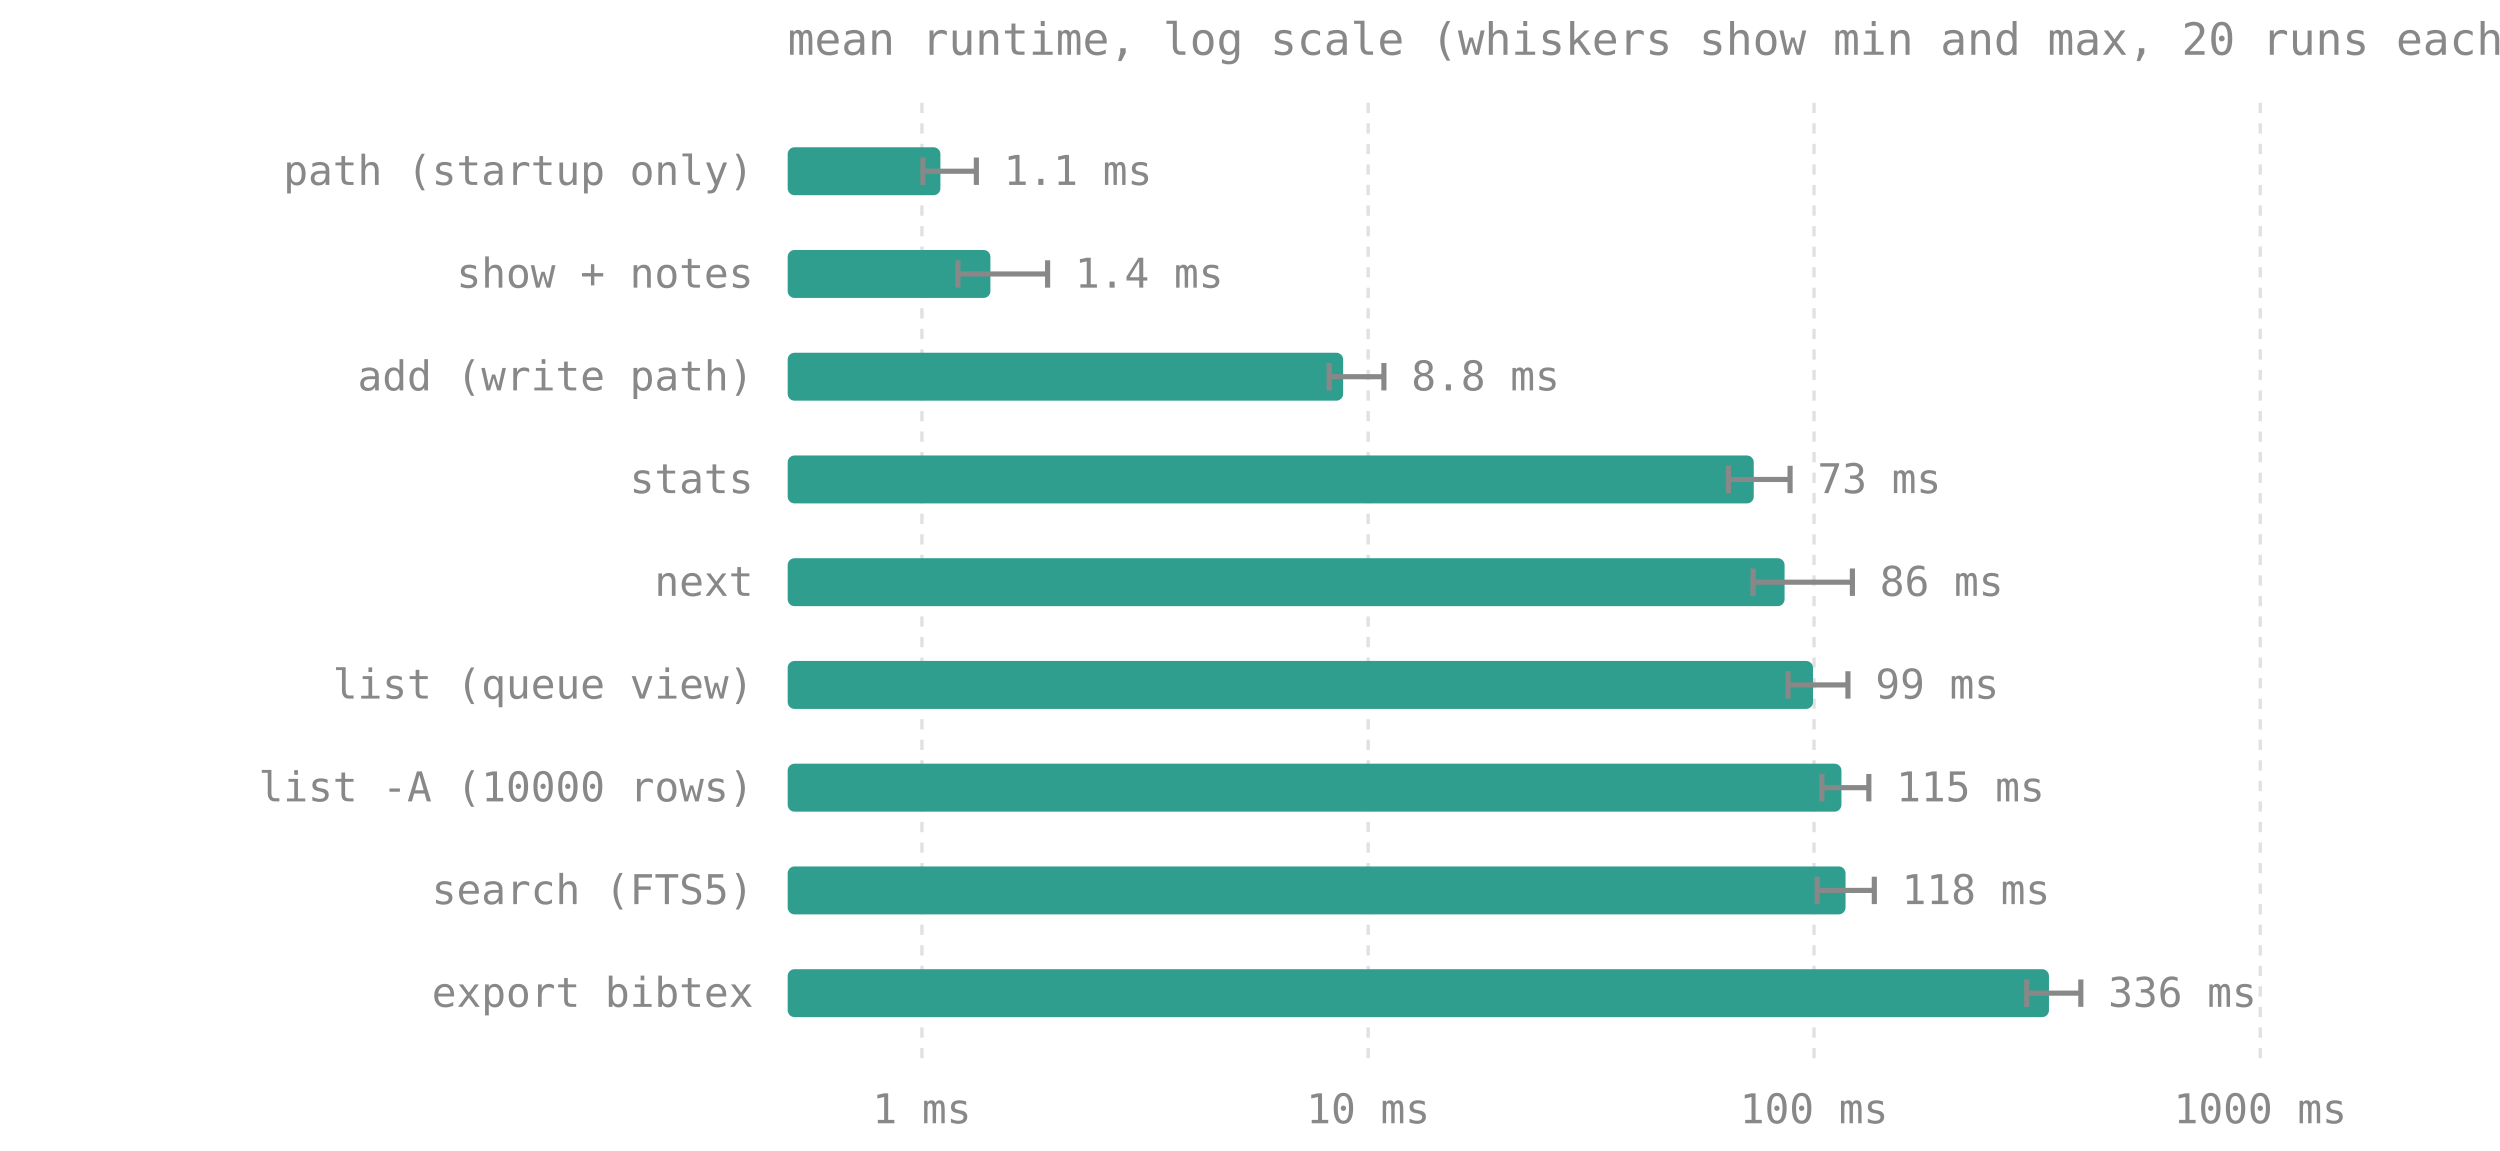
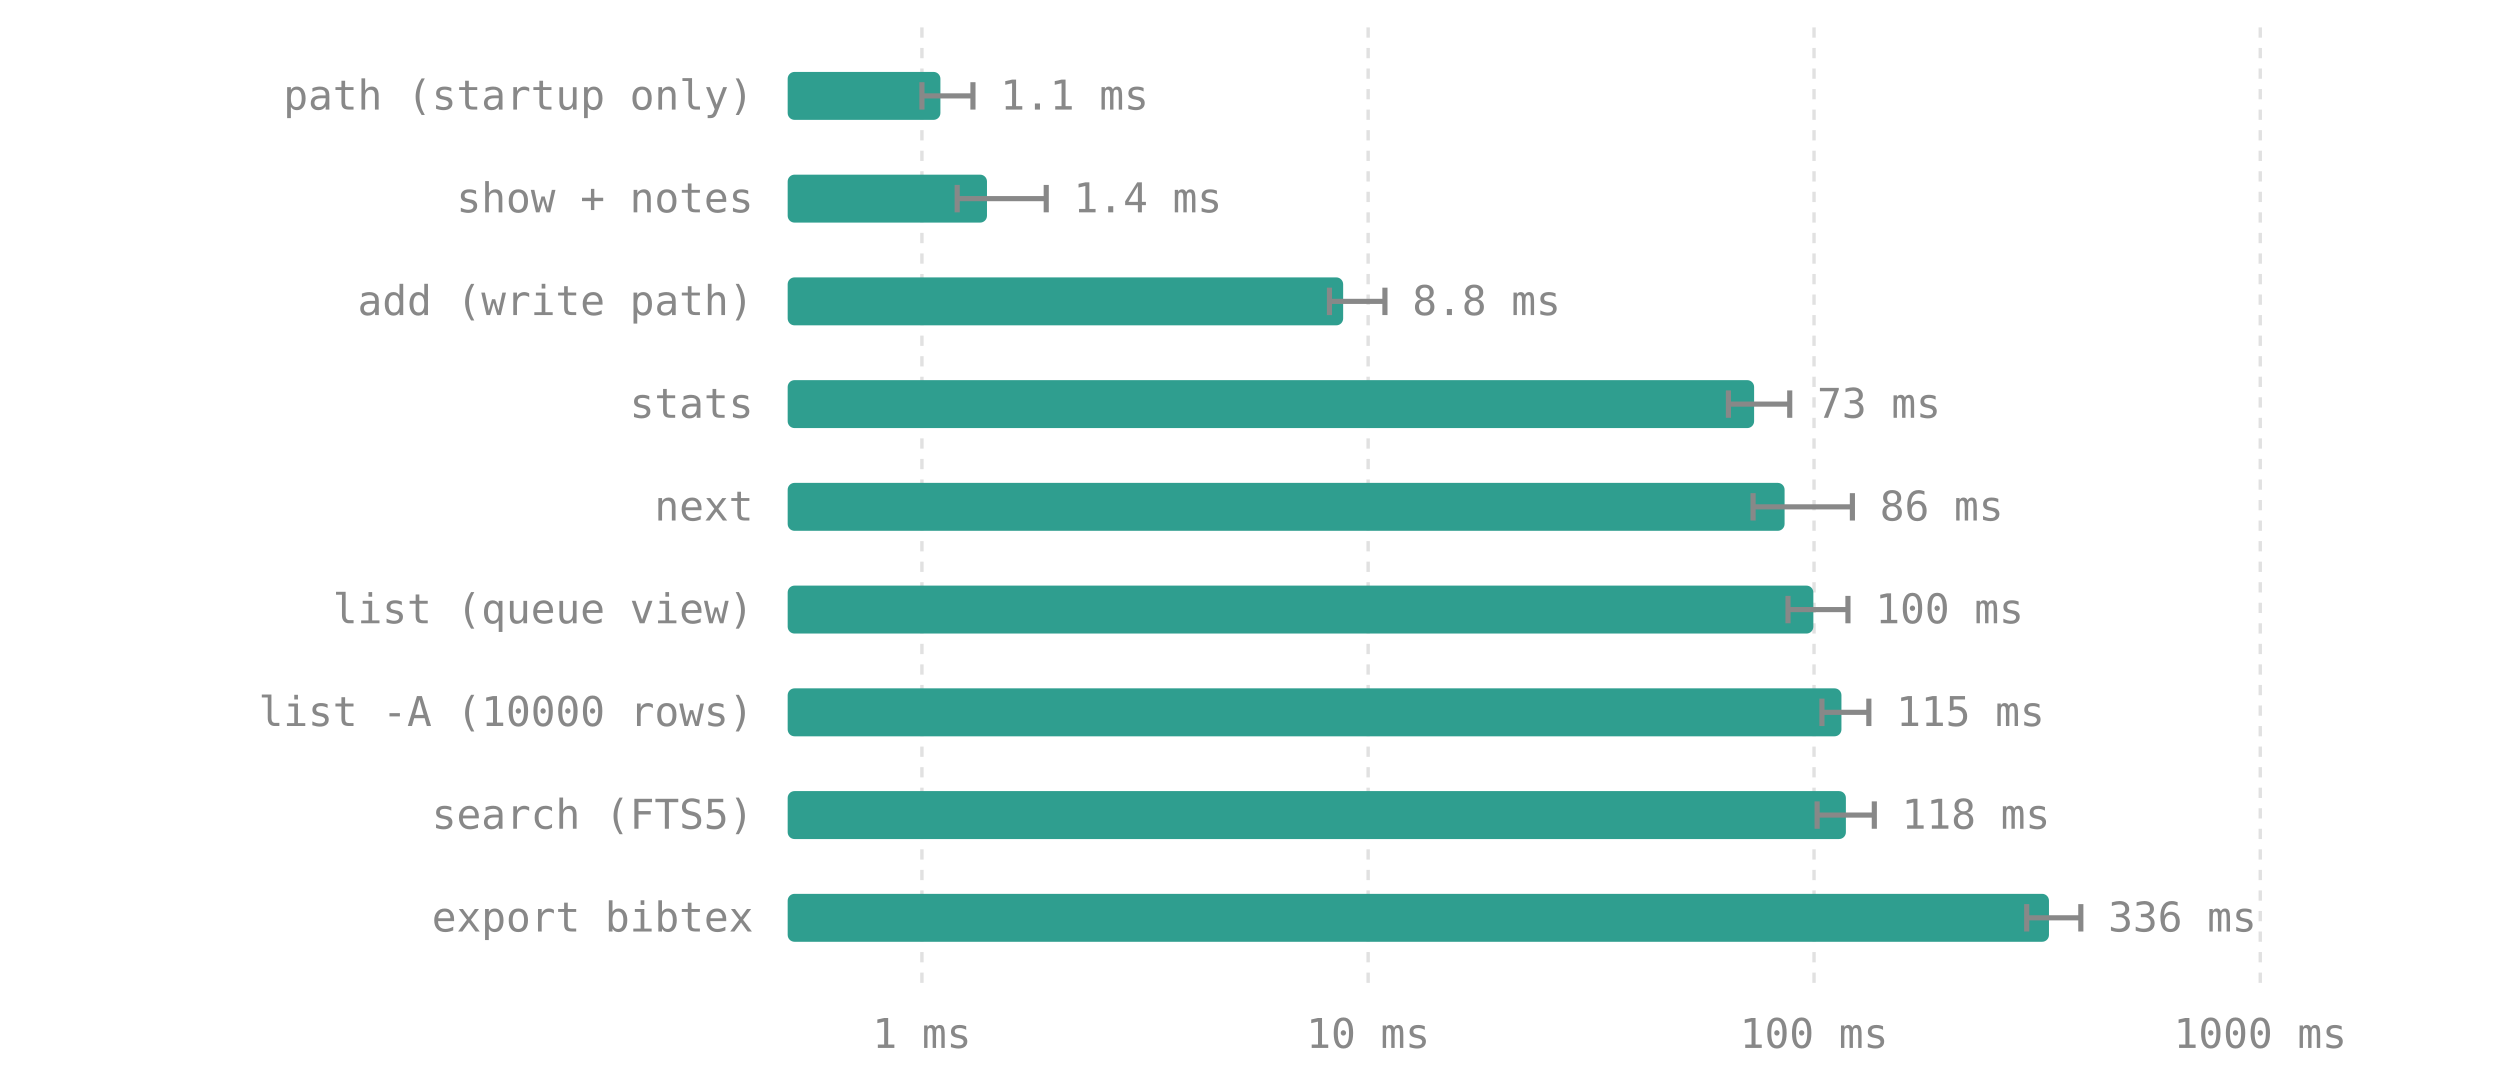
- <svg xmlns="http://www.w3.org/2000/svg" width="730" height="336" viewBox="0 0 730 336" font-family="ui-monospace, SFMono-Regular, Menlo, monospace" font-size="12">
-   <text x="230" y="16" fill="#888" font-size="13">mean runtime, log scale (whiskers show min and max, 20 runs each)</text>
-   <line x1="269.2" y1="30" x2="269.2" y2="312" stroke="#888" stroke-opacity="0.25" stroke-dasharray="3,3" />
-   <text x="269.2" y="328" fill="#888" text-anchor="middle">1 ms</text>
-   <line x1="399.5" y1="30" x2="399.5" y2="312" stroke="#888" stroke-opacity="0.25" stroke-dasharray="3,3" />
-   <text x="399.5" y="328" fill="#888" text-anchor="middle">10 ms</text>
-   <line x1="529.7" y1="30" x2="529.7" y2="312" stroke="#888" stroke-opacity="0.25" stroke-dasharray="3,3" />
-   <text x="529.7" y="328" fill="#888" text-anchor="middle">100 ms</text>
-   <line x1="660.0" y1="30" x2="660.0" y2="312" stroke="#888" stroke-opacity="0.25" stroke-dasharray="3,3" />
-   <text x="660.0" y="328" fill="#888" text-anchor="middle">1000 ms</text>
-   <text x="220" y="54.0" fill="#888" text-anchor="end">path (startup only)</text>
-   <rect x="230.0" y="43" width="44.6" height="14" rx="2" fill="#2f9e8f" />
-   <line x1="269.5" y1="50.0" x2="285.1" y2="50.0" stroke="#888" stroke-width="1.5" />
-   <line x1="269.5" y1="46.0" x2="269.5" y2="54.0" stroke="#888" stroke-width="1.5" />
-   <line x1="285.1" y1="46.0" x2="285.1" y2="54.0" stroke="#888" stroke-width="1.5" />
-   <text x="293.1" y="54.0" fill="#888">1.1 ms</text>
-   <text x="220" y="84.0" fill="#888" text-anchor="end">show + notes</text>
-   <rect x="230.0" y="73" width="59.2" height="14" rx="2" fill="#2f9e8f" />
-   <line x1="279.7" y1="80.0" x2="305.9" y2="80.0" stroke="#888" stroke-width="1.5" />
-   <line x1="279.7" y1="76.0" x2="279.7" y2="84.0" stroke="#888" stroke-width="1.5" />
-   <line x1="305.9" y1="76.0" x2="305.9" y2="84.0" stroke="#888" stroke-width="1.5" />
-   <text x="313.9" y="84.0" fill="#888">1.4 ms</text>
-   <text x="220" y="114.0" fill="#888" text-anchor="end">add (write path)</text>
-   <rect x="230.0" y="103" width="162.2" height="14" rx="2" fill="#2f9e8f" />
-   <line x1="388.1" y1="110.0" x2="404.1" y2="110.0" stroke="#888" stroke-width="1.5" />
-   <line x1="388.1" y1="106.0" x2="388.1" y2="114.0" stroke="#888" stroke-width="1.5" />
-   <line x1="404.1" y1="106.0" x2="404.1" y2="114.0" stroke="#888" stroke-width="1.5" />
-   <text x="412.1" y="114.0" fill="#888">8.8 ms</text>
-   <text x="220" y="144.0" fill="#888" text-anchor="end">stats</text>
-   <rect x="230.0" y="133" width="282.1" height="14" rx="2" fill="#2f9e8f" />
-   <line x1="504.7" y1="140.0" x2="522.7" y2="140.0" stroke="#888" stroke-width="1.5" />
-   <line x1="504.7" y1="136.0" x2="504.7" y2="144.0" stroke="#888" stroke-width="1.5" />
-   <line x1="522.7" y1="136.0" x2="522.7" y2="144.0" stroke="#888" stroke-width="1.5" />
-   <text x="530.7" y="144.0" fill="#888">73 ms</text>
-   <text x="220" y="174.0" fill="#888" text-anchor="end">next</text>
-   <rect x="230.0" y="163" width="291.1" height="14" rx="2" fill="#2f9e8f" />
-   <line x1="511.9" y1="170.0" x2="540.9" y2="170.0" stroke="#888" stroke-width="1.5" />
-   <line x1="511.9" y1="166.0" x2="511.9" y2="174.0" stroke="#888" stroke-width="1.5" />
-   <line x1="540.9" y1="166.0" x2="540.9" y2="174.0" stroke="#888" stroke-width="1.5" />
-   <text x="548.9" y="174.0" fill="#888">86 ms</text>
-   <text x="220" y="204.0" fill="#888" text-anchor="end">list (queue view)</text>
-   <rect x="230.0" y="193" width="299.4" height="14" rx="2" fill="#2f9e8f" />
-   <line x1="522.1" y1="200.0" x2="539.6" y2="200.0" stroke="#888" stroke-width="1.5" />
-   <line x1="522.1" y1="196.0" x2="522.1" y2="204.0" stroke="#888" stroke-width="1.5" />
-   <line x1="539.6" y1="196.0" x2="539.6" y2="204.0" stroke="#888" stroke-width="1.5" />
-   <text x="547.6" y="204.0" fill="#888">99 ms</text>
-   <text x="220" y="234.0" fill="#888" text-anchor="end">list -A (10000 rows)</text>
-   <rect x="230.0" y="223" width="307.7" height="14" rx="2" fill="#2f9e8f" />
-   <line x1="532.0" y1="230.0" x2="545.7" y2="230.0" stroke="#888" stroke-width="1.5" />
-   <line x1="532.0" y1="226.0" x2="532.0" y2="234.0" stroke="#888" stroke-width="1.5" />
-   <line x1="545.7" y1="226.0" x2="545.7" y2="234.0" stroke="#888" stroke-width="1.5" />
-   <text x="553.7" y="234.0" fill="#888">115 ms</text>
-   <text x="220" y="264.0" fill="#888" text-anchor="end">search (FTS5)</text>
-   <rect x="230.0" y="253" width="308.9" height="14" rx="2" fill="#2f9e8f" />
-   <line x1="530.6" y1="260.0" x2="547.3" y2="260.0" stroke="#888" stroke-width="1.5" />
-   <line x1="530.6" y1="256.0" x2="530.6" y2="264.0" stroke="#888" stroke-width="1.5" />
-   <line x1="547.3" y1="256.0" x2="547.3" y2="264.0" stroke="#888" stroke-width="1.5" />
-   <text x="555.3" y="264.0" fill="#888">118 ms</text>
-   <text x="220" y="294.0" fill="#888" text-anchor="end">export bibtex</text>
-   <rect x="230.0" y="283" width="368.3" height="14" rx="2" fill="#2f9e8f" />
-   <line x1="591.8" y1="290.0" x2="607.6" y2="290.0" stroke="#888" stroke-width="1.5" />
-   <line x1="591.8" y1="286.0" x2="591.8" y2="294.0" stroke="#888" stroke-width="1.5" />
-   <line x1="607.6" y1="286.0" x2="607.6" y2="294.0" stroke="#888" stroke-width="1.5" />
-   <text x="615.6" y="294.0" fill="#888">336 ms</text>
+ <svg xmlns="http://www.w3.org/2000/svg" width="730" height="314" viewBox="0 0 730 314" font-family="ui-monospace, SFMono-Regular, Menlo, monospace" font-size="12">
+   <line x1="269.2" y1="8" x2="269.2" y2="290" stroke="#888" stroke-opacity="0.25" stroke-dasharray="3,3" />
+   <text x="269.2" y="306" fill="#888" text-anchor="middle">1 ms</text>
+   <line x1="399.5" y1="8" x2="399.5" y2="290" stroke="#888" stroke-opacity="0.25" stroke-dasharray="3,3" />
+   <text x="399.5" y="306" fill="#888" text-anchor="middle">10 ms</text>
+   <line x1="529.7" y1="8" x2="529.7" y2="290" stroke="#888" stroke-opacity="0.25" stroke-dasharray="3,3" />
+   <text x="529.7" y="306" fill="#888" text-anchor="middle">100 ms</text>
+   <line x1="660.0" y1="8" x2="660.0" y2="290" stroke="#888" stroke-opacity="0.25" stroke-dasharray="3,3" />
+   <text x="660.0" y="306" fill="#888" text-anchor="middle">1000 ms</text>
+   <text x="220" y="32.0" fill="#888" text-anchor="end">path (startup only)</text>
+   <rect x="230.0" y="21" width="44.6" height="14" rx="2" fill="#2f9e8f" />
+   <line x1="269.2" y1="28.0" x2="284.1" y2="28.0" stroke="#888" stroke-width="1.5" />
+   <line x1="269.2" y1="24.0" x2="269.2" y2="32.0" stroke="#888" stroke-width="1.5" />
+   <line x1="284.1" y1="24.0" x2="284.1" y2="32.0" stroke="#888" stroke-width="1.5" />
+   <text x="292.1" y="32.0" fill="#888">1.1 ms</text>
+   <text x="220" y="62.0" fill="#888" text-anchor="end">show + notes</text>
+   <rect x="230.0" y="51" width="58.2" height="14" rx="2" fill="#2f9e8f" />
+   <line x1="279.5" y1="58.0" x2="305.5" y2="58.0" stroke="#888" stroke-width="1.5" />
+   <line x1="279.5" y1="54.0" x2="279.5" y2="62.0" stroke="#888" stroke-width="1.5" />
+   <line x1="305.5" y1="54.0" x2="305.5" y2="62.0" stroke="#888" stroke-width="1.5" />
+   <text x="313.5" y="62.0" fill="#888">1.4 ms</text>
+   <text x="220" y="92.0" fill="#888" text-anchor="end">add (write path)</text>
+   <rect x="230.0" y="81" width="162.2" height="14" rx="2" fill="#2f9e8f" />
+   <line x1="388.2" y1="88.0" x2="404.4" y2="88.0" stroke="#888" stroke-width="1.5" />
+   <line x1="388.2" y1="84.0" x2="388.2" y2="92.0" stroke="#888" stroke-width="1.5" />
+   <line x1="404.4" y1="84.0" x2="404.4" y2="92.0" stroke="#888" stroke-width="1.5" />
+   <text x="412.4" y="92.0" fill="#888">8.8 ms</text>
+   <text x="220" y="122.0" fill="#888" text-anchor="end">stats</text>
+   <rect x="230.0" y="111" width="282.2" height="14" rx="2" fill="#2f9e8f" />
+   <line x1="504.7" y1="118.0" x2="522.6" y2="118.0" stroke="#888" stroke-width="1.5" />
+   <line x1="504.7" y1="114.0" x2="504.7" y2="122.0" stroke="#888" stroke-width="1.5" />
+   <line x1="522.6" y1="114.0" x2="522.6" y2="122.0" stroke="#888" stroke-width="1.5" />
+   <text x="530.6" y="122.0" fill="#888">73 ms</text>
+   <text x="220" y="152.0" fill="#888" text-anchor="end">next</text>
+   <rect x="230.0" y="141" width="291.1" height="14" rx="2" fill="#2f9e8f" />
+   <line x1="511.9" y1="148.0" x2="540.9" y2="148.0" stroke="#888" stroke-width="1.5" />
+   <line x1="511.9" y1="144.0" x2="511.9" y2="152.0" stroke="#888" stroke-width="1.5" />
+   <line x1="540.9" y1="144.0" x2="540.9" y2="152.0" stroke="#888" stroke-width="1.5" />
+   <text x="548.9" y="152.0" fill="#888">86 ms</text>
+   <text x="220" y="182.0" fill="#888" text-anchor="end">list (queue view)</text>
+   <rect x="230.0" y="171" width="299.5" height="14" rx="2" fill="#2f9e8f" />
+   <line x1="522.1" y1="178.0" x2="539.6" y2="178.0" stroke="#888" stroke-width="1.5" />
+   <line x1="522.1" y1="174.0" x2="522.1" y2="182.0" stroke="#888" stroke-width="1.5" />
+   <line x1="539.6" y1="174.0" x2="539.6" y2="182.0" stroke="#888" stroke-width="1.5" />
+   <text x="547.6" y="182.0" fill="#888">100 ms</text>
+   <text x="220" y="212.0" fill="#888" text-anchor="end">list -A (10000 rows)</text>
+   <rect x="230.0" y="201" width="307.7" height="14" rx="2" fill="#2f9e8f" />
+   <line x1="532.0" y1="208.0" x2="545.7" y2="208.0" stroke="#888" stroke-width="1.5" />
+   <line x1="532.0" y1="204.0" x2="532.0" y2="212.0" stroke="#888" stroke-width="1.5" />
+   <line x1="545.7" y1="204.0" x2="545.7" y2="212.0" stroke="#888" stroke-width="1.5" />
+   <text x="553.7" y="212.0" fill="#888">115 ms</text>
+   <text x="220" y="242.0" fill="#888" text-anchor="end">search (FTS5)</text>
+   <rect x="230.0" y="231" width="309.0" height="14" rx="2" fill="#2f9e8f" />
+   <line x1="530.6" y1="238.0" x2="547.3" y2="238.0" stroke="#888" stroke-width="1.5" />
+   <line x1="530.6" y1="234.0" x2="530.6" y2="242.0" stroke="#888" stroke-width="1.5" />
+   <line x1="547.3" y1="234.0" x2="547.3" y2="242.0" stroke="#888" stroke-width="1.5" />
+   <text x="555.3" y="242.0" fill="#888">118 ms</text>
+   <text x="220" y="272.0" fill="#888" text-anchor="end">export bibtex</text>
+   <rect x="230.0" y="261" width="368.3" height="14" rx="2" fill="#2f9e8f" />
+   <line x1="591.8" y1="268.0" x2="607.6" y2="268.0" stroke="#888" stroke-width="1.5" />
+   <line x1="591.8" y1="264.0" x2="591.8" y2="272.0" stroke="#888" stroke-width="1.5" />
+   <line x1="607.6" y1="264.0" x2="607.6" y2="272.0" stroke="#888" stroke-width="1.5" />
+   <text x="615.6" y="272.0" fill="#888">336 ms</text>
</svg>
